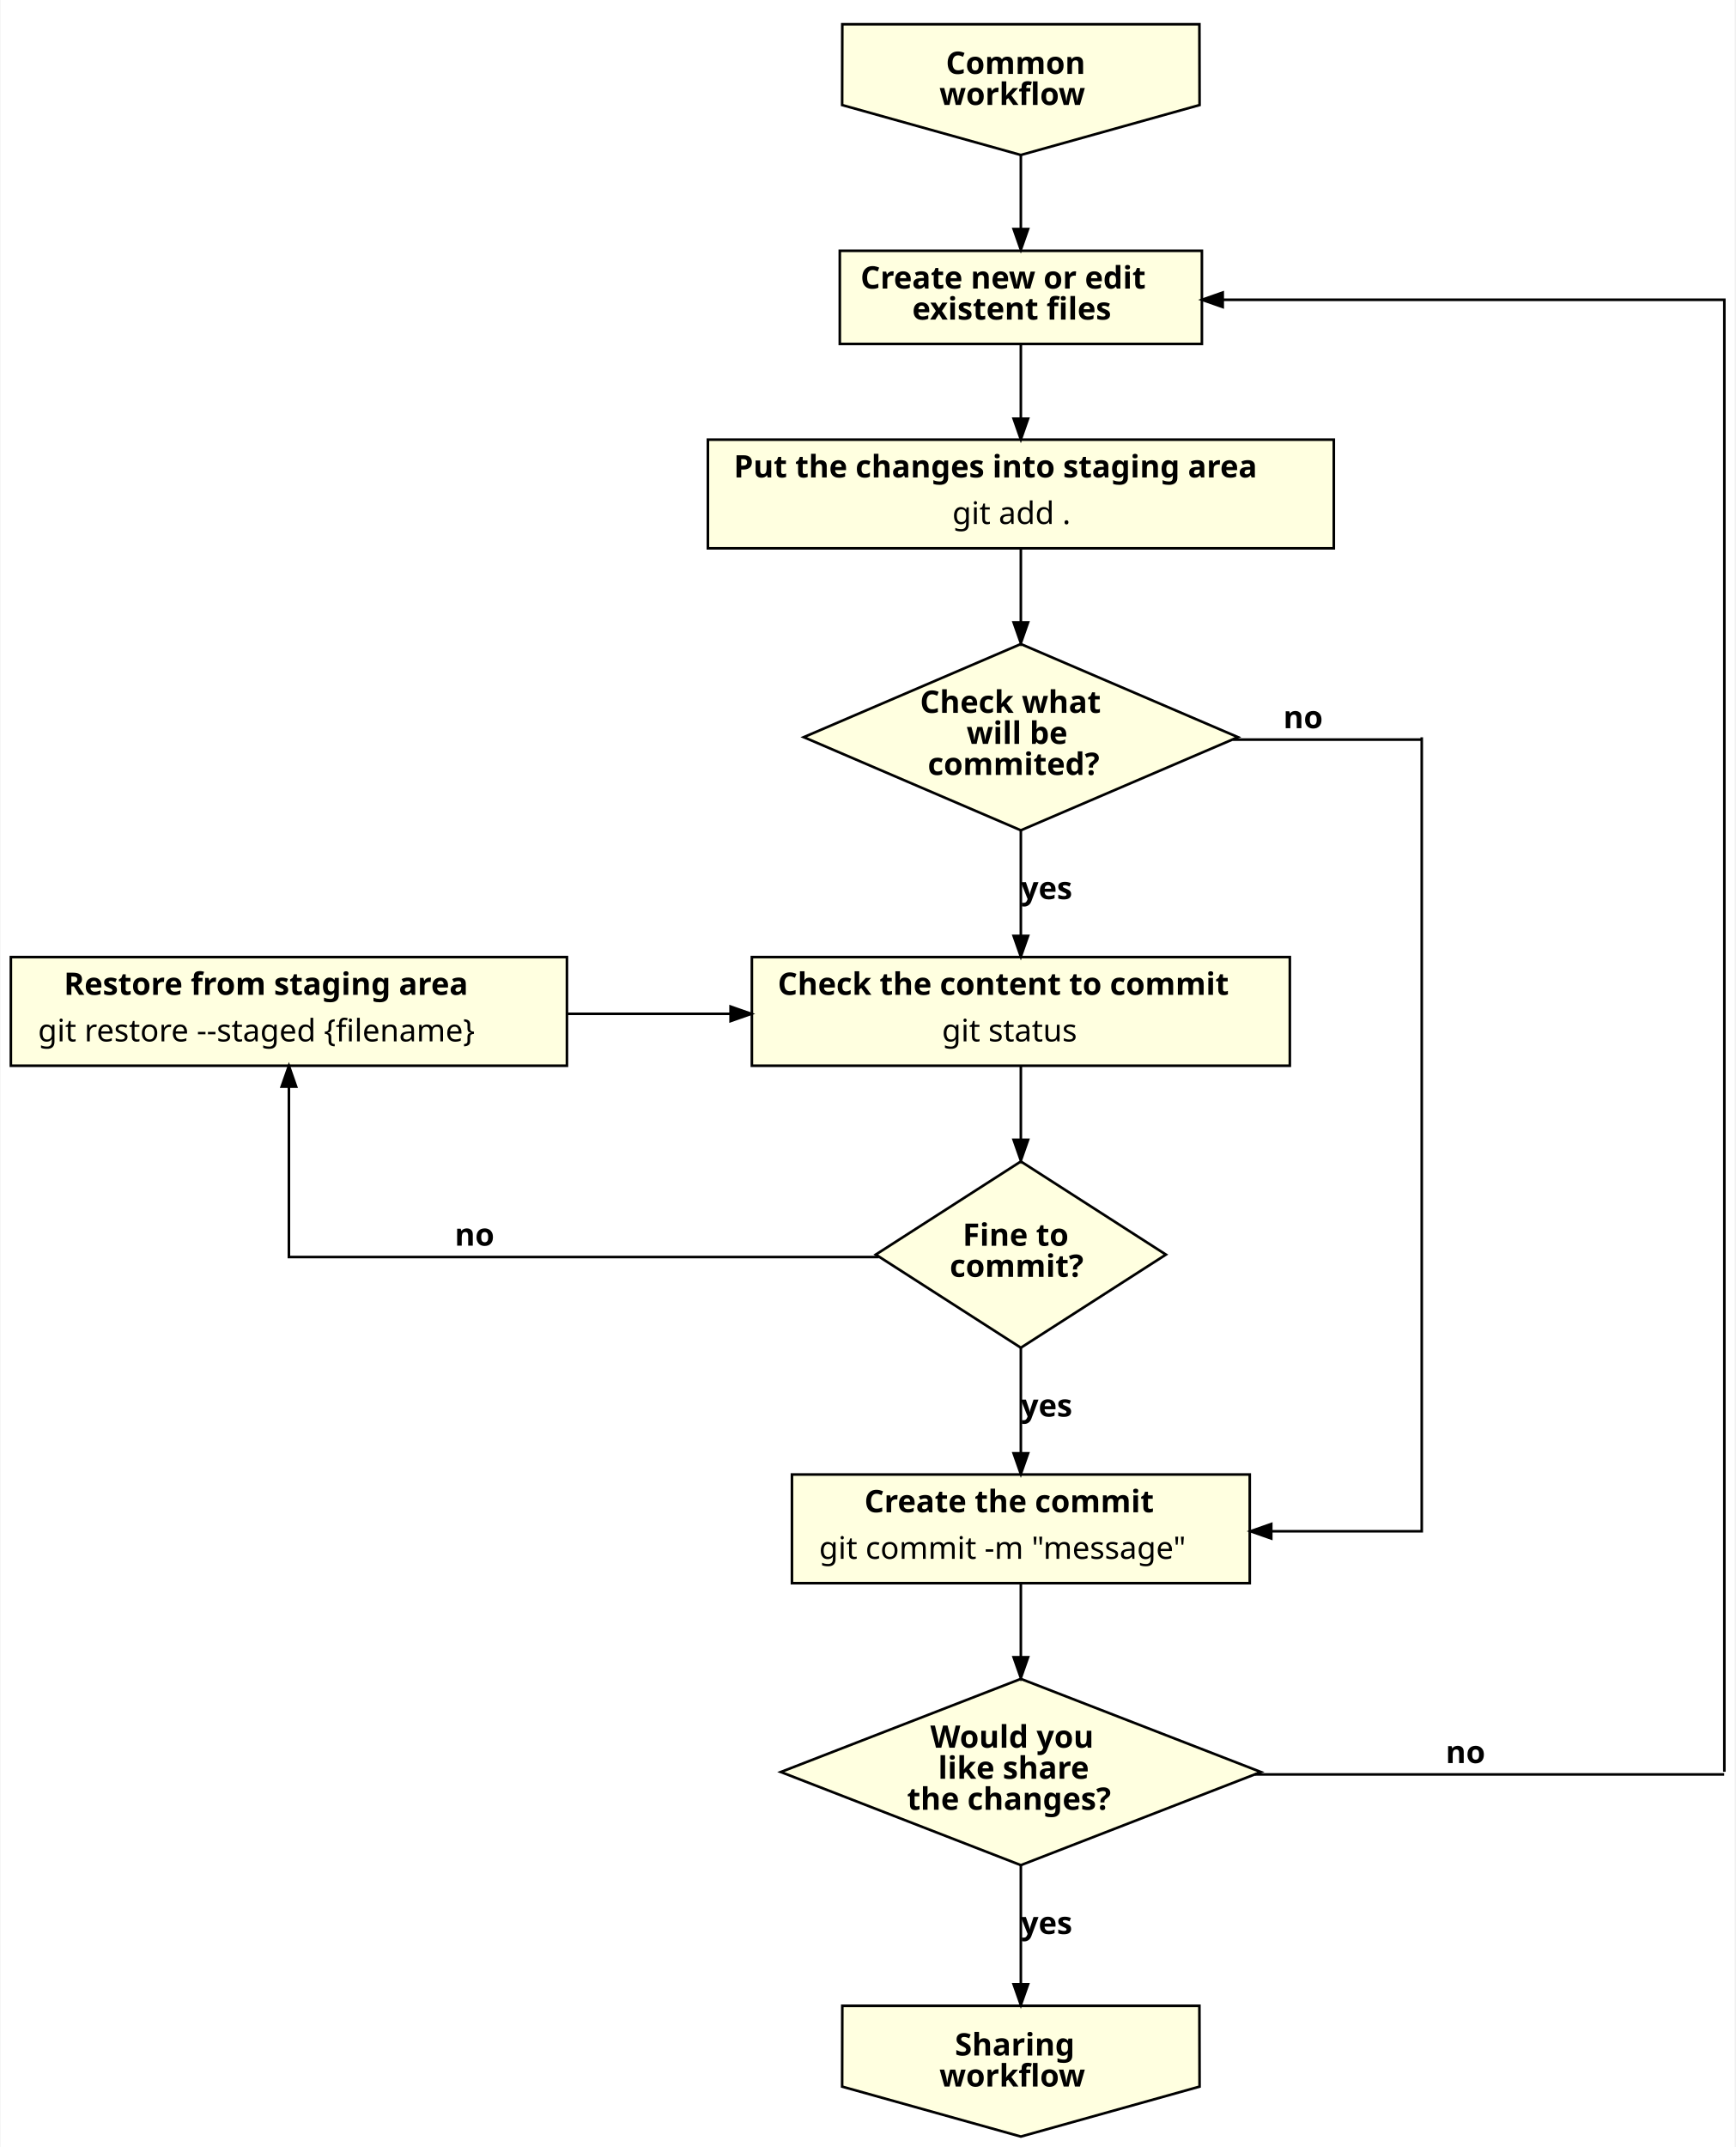
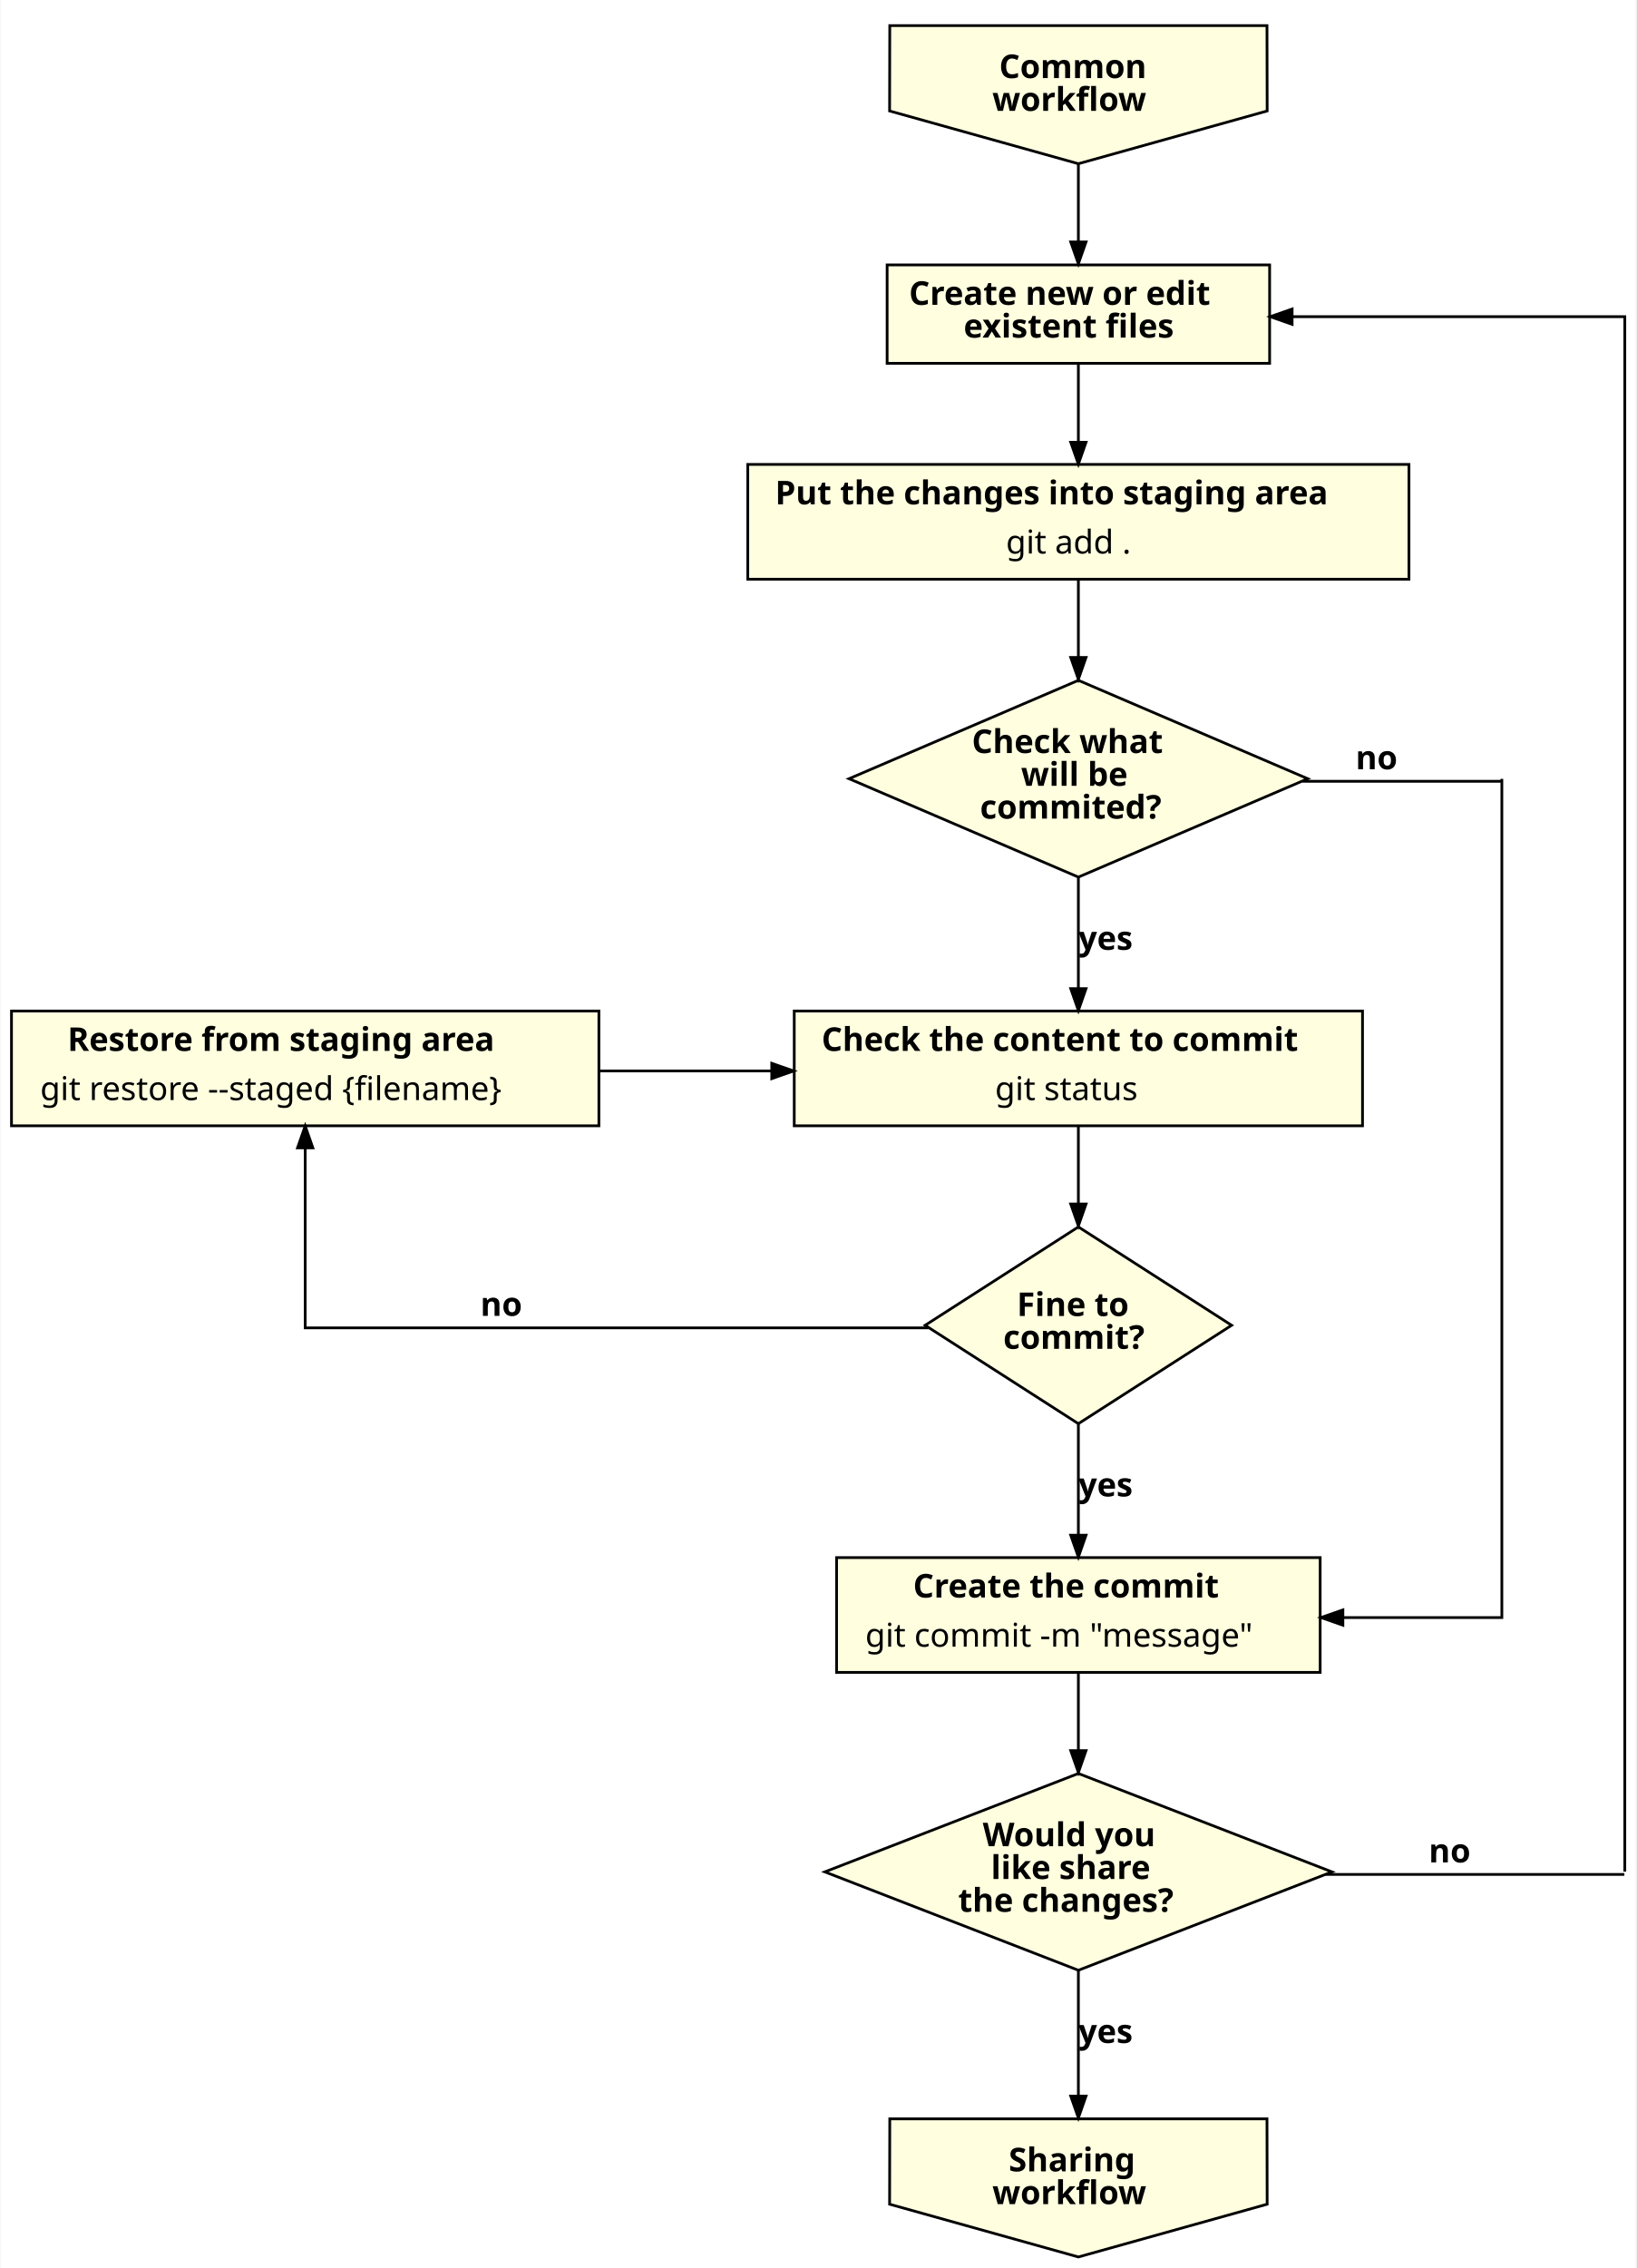
- <svg xmlns="http://www.w3.org/2000/svg" width="671pt" height="830pt" viewBox="0.00 0.00 670.50 829.88">
+ <svg xmlns="http://www.w3.org/2000/svg" width="599pt" height="830pt" viewBox="0.00 0.00 598.50 829.88">
  <g id="graph0" class="graph" transform="scale(1 1) rotate(0) translate(4 825.876)">
-     <polygon fill="white" stroke="none" points="-4,4 -4,-825.876 666.5,-825.876 666.5,4 -4,4" />
+     <polygon fill="white" stroke="none" points="-4,4 -4,-825.876 594.5,-825.876 594.5,4 -4,4" />
    <g id="node11" class="node">
      <polygon fill="lightyellow" stroke="black" points="479,-255.938 302,-255.938 302,-213.938 479,-213.938 479,-255.938" />
      <text text-anchor="start" x="330" y="-241.338" font-family="Verdana" font-weight="bold" font-size="12.00">Create the commit</text>
      <text text-anchor="start" x="312.5" y="-223.338" font-family="Verdana" font-size="12.00">git commit -m "message"</text>
    </g>
    <g id="edge10" class="edge">
      <path fill="none" stroke="black" d="M545.5,-540.882C545.5,-536.161 545.5,-234 545.5,-234 545.5,-234 487.316,-234 487.316,-234" />
      <polygon fill="black" stroke="black" points="487.316,-231.2 479.316,-234 487.316,-236.8 487.316,-231.2" />
    </g>
    <g id="node3" class="node">
      <polygon fill="lightyellow" stroke="black" points="321.403,-785.274 390.5,-765.969 459.597,-785.274 459.533,-816.509 321.467,-816.509 321.403,-785.274" />
      <text text-anchor="start" x="361.5" y="-797.307" font-family="Verdana" font-weight="bold" font-size="12.00">Common</text>
      <text text-anchor="start" x="359" y="-785.307" font-family="Verdana" font-weight="bold" font-size="12.00">workflow</text>
    </g>
    <g id="node5" class="node">
      <polygon fill="lightyellow" stroke="black" points="460.5,-728.938 320.5,-728.938 320.5,-692.938 460.5,-692.938 460.5,-728.938" />
      <text text-anchor="start" x="328.5" y="-714.338" font-family="Verdana" font-weight="bold" font-size="12.00">Create new or edit</text>
      <text text-anchor="start" x="348.5" y="-702.338" font-family="Verdana" font-weight="bold" font-size="12.00">existent files</text>
    </g>
    <g id="edge1" class="edge">
      <path fill="none" stroke="black" d="M390.5,-765.818C390.5,-765.818 390.5,-737.352 390.5,-737.352" />
      <polygon fill="black" stroke="black" points="393.3,-737.352 390.5,-729.352 387.7,-737.352 393.3,-737.352" />
    </g>
    <g id="node4" class="node">
      <polygon fill="lightyellow" stroke="black" points="321.403,-19.336 390.5,-0.031 459.597,-19.336 459.533,-50.571 321.467,-50.571 321.403,-19.336" />
      <text text-anchor="start" x="365" y="-31.369" font-family="Verdana" font-weight="bold" font-size="12.00">Sharing</text>
      <text text-anchor="start" x="359" y="-19.369" font-family="Verdana" font-weight="bold" font-size="12.00">workflow</text>
    </g>
    <g id="edge14" class="edge">
-       <path fill="none" stroke="black" d="M468.547,-710C468.547,-710 662.5,-710 662.5,-710 662.5,-710 662.5,-149.795 662.5,-141.042" />
-       <polygon fill="black" stroke="black" points="468.547,-707.2 460.547,-710 468.547,-712.8 468.547,-707.2" />
+       <path fill="none" stroke="black" d="M468.731,-710C468.731,-710 590.5,-710 590.5,-710 590.5,-710 590.5,-149.795 590.5,-141.042" />
+       <polygon fill="black" stroke="black" points="468.731,-707.2 460.731,-710 468.731,-712.8 468.731,-707.2" />
    </g>
    <g id="node9" class="node">
      <polygon fill="lightyellow" stroke="black" points="511.5,-655.938 269.5,-655.938 269.5,-613.938 511.5,-613.938 511.5,-655.938" />
      <text text-anchor="start" x="279.5" y="-641.338" font-family="Verdana" font-weight="bold" font-size="12.00">Put the changes into staging area</text>
      <text text-anchor="start" x="364" y="-623.338" font-family="Verdana" font-size="12.00">git add .</text>
    </g>
    <g id="edge2" class="edge">
      <path fill="none" stroke="black" d="M390.5,-692.927C390.5,-692.927 390.5,-664.055 390.5,-664.055" />
      <polygon fill="black" stroke="black" points="393.3,-664.055 390.5,-656.055 387.7,-664.055 393.3,-664.055" />
    </g>
    <g id="node6" class="node">
      <polygon fill="lightyellow" stroke="black" points="390.5,-576.938 306.555,-540.938 390.5,-504.938 474.445,-540.938 390.5,-576.938" />
      <text text-anchor="start" x="351.5" y="-550.338" font-family="Verdana" font-weight="bold" font-size="12.00">Check what</text>
      <text text-anchor="start" x="369.5" y="-538.338" font-family="Verdana" font-weight="bold" font-size="12.00">will be</text>
      <text text-anchor="start" x="354.5" y="-526.338" font-family="Verdana" font-weight="bold" font-size="12.00">commited?</text>
    </g>
    <g id="edge9" class="edge">
      <path fill="none" stroke="black" d="M472.539,-540C508.556,-540 543.262,-540 545.396,-540" />
      <text text-anchor="start" x="491.967" y="-544.4" font-family="Verdana" font-weight="bold" font-size="12.00">no</text>
    </g>
    <g id="node10" class="node">
      <polygon fill="lightyellow" stroke="black" points="494.5,-455.938 286.5,-455.938 286.5,-413.938 494.5,-413.938 494.5,-455.938" />
      <text text-anchor="start" x="296.5" y="-441.338" font-family="Verdana" font-weight="bold" font-size="12.00">Check the content to commit</text>
      <text text-anchor="start" x="360" y="-423.338" font-family="Verdana" font-size="12.00">git status</text>
    </g>
    <g id="edge4" class="edge">
      <path fill="none" stroke="black" d="M390.5,-504.755C390.5,-504.755 390.5,-464.133 390.5,-464.133" />
      <polygon fill="black" stroke="black" points="393.3,-464.133 390.5,-456.133 387.7,-464.133 393.3,-464.133" />
      <text text-anchor="start" x="390.5" y="-478.338" font-family="Verdana" font-weight="bold" font-size="12.00">   yes</text>
    </g>
    <g id="node7" class="node">
      <polygon fill="lightyellow" stroke="black" points="390.5,-376.938 334.412,-340.938 390.5,-304.938 446.588,-340.938 390.5,-376.938" />
      <text text-anchor="start" x="368" y="-344.338" font-family="Verdana" font-weight="bold" font-size="12.00">Fine to</text>
      <text text-anchor="start" x="363" y="-332.338" font-family="Verdana" font-weight="bold" font-size="12.00">commit?</text>
    </g>
    <g id="edge6" class="edge">
      <path fill="none" stroke="black" d="M390.5,-304.755C390.5,-304.755 390.5,-264.133 390.5,-264.133" />
      <polygon fill="black" stroke="black" points="393.3,-264.133 390.5,-256.133 387.7,-264.133 393.3,-264.133" />
      <text text-anchor="start" x="390.5" y="-278.338" font-family="Verdana" font-weight="bold" font-size="12.00">   yes</text>
    </g>
    <g id="node12" class="node">
      <polygon fill="lightyellow" stroke="black" points="215,-455.938 0,-455.938 0,-413.938 215,-413.938 215,-455.938" />
      <text text-anchor="start" x="20.5" y="-441.338" font-family="Verdana" font-weight="bold" font-size="12.00">Restore from staging area</text>
      <text text-anchor="start" x="10.5" y="-423.338" font-family="Verdana" font-size="12.00">git restore --staged {filename}</text>
    </g>
    <g id="edge12" class="edge">
      <path fill="none" stroke="black" d="M335.599,-340C253.301,-340 107.5,-340 107.5,-340 107.5,-340 107.5,-405.868 107.5,-405.868" />
      <polygon fill="black" stroke="black" points="104.7,-405.868 107.5,-413.868 110.3,-405.868 104.7,-405.868" />
      <text text-anchor="start" x="171.615" y="-344.4" font-family="Verdana" font-weight="bold" font-size="12.00">no</text>
    </g>
    <g id="node8" class="node">
      <polygon fill="lightyellow" stroke="black" points="390.5,-176.938 297.688,-140.938 390.5,-104.938 483.312,-140.938 390.5,-176.938" />
      <text text-anchor="start" x="355.5" y="-150.338" font-family="Verdana" font-weight="bold" font-size="12.00">Would you</text>
      <text text-anchor="start" x="358.5" y="-138.338" font-family="Verdana" font-weight="bold" font-size="12.00">like share</text>
      <text text-anchor="start" x="346.5" y="-126.338" font-family="Verdana" font-weight="bold" font-size="12.00">the changes?</text>
    </g>
    <g id="edge13" class="edge">
-       <path fill="none" stroke="black" d="M481.072,-140C558.961,-140 659.309,-140 662.426,-140" />
-       <text text-anchor="start" x="554.749" y="-144.4" font-family="Verdana" font-weight="bold" font-size="12.00">no</text>
+       <path fill="none" stroke="black" d="M481.137,-140C532.401,-140 586.976,-140 590.336,-140" />
+       <text text-anchor="start" x="518.737" y="-144.4" font-family="Verdana" font-weight="bold" font-size="12.00">no</text>
    </g>
    <g id="edge8" class="edge">
      <path fill="none" stroke="black" d="M390.5,-104.883C390.5,-104.883 390.5,-58.908 390.5,-58.908" />
      <polygon fill="black" stroke="black" points="393.3,-58.908 390.5,-50.908 387.7,-58.908 393.3,-58.908" />
      <text text-anchor="start" x="390.5" y="-78.338" font-family="Verdana" font-weight="bold" font-size="12.00">   yes</text>
    </g>
    <g id="edge3" class="edge">
      <path fill="none" stroke="black" d="M390.5,-613.608C390.5,-613.608 390.5,-585.308 390.5,-585.308" />
      <polygon fill="black" stroke="black" points="393.3,-585.308 390.5,-577.308 387.7,-585.308 393.3,-585.308" />
    </g>
    <g id="edge5" class="edge">
      <path fill="none" stroke="black" d="M390.5,-413.608C390.5,-413.608 390.5,-385.308 390.5,-385.308" />
      <polygon fill="black" stroke="black" points="393.3,-385.308 390.5,-377.308 387.7,-385.308 393.3,-385.308" />
    </g>
    <g id="edge7" class="edge">
      <path fill="none" stroke="black" d="M390.5,-213.608C390.5,-213.608 390.5,-185.308 390.5,-185.308" />
      <polygon fill="black" stroke="black" points="393.3,-185.308 390.5,-177.308 387.7,-185.308 393.3,-185.308" />
    </g>
    <g id="edge11" class="edge">
      <path fill="none" stroke="black" d="M215.297,-434C215.297,-434 278.272,-434 278.272,-434" />
      <polygon fill="black" stroke="black" points="278.272,-436.8 286.272,-434 278.272,-431.2 278.272,-436.8" />
    </g>
  </g>
</svg>
